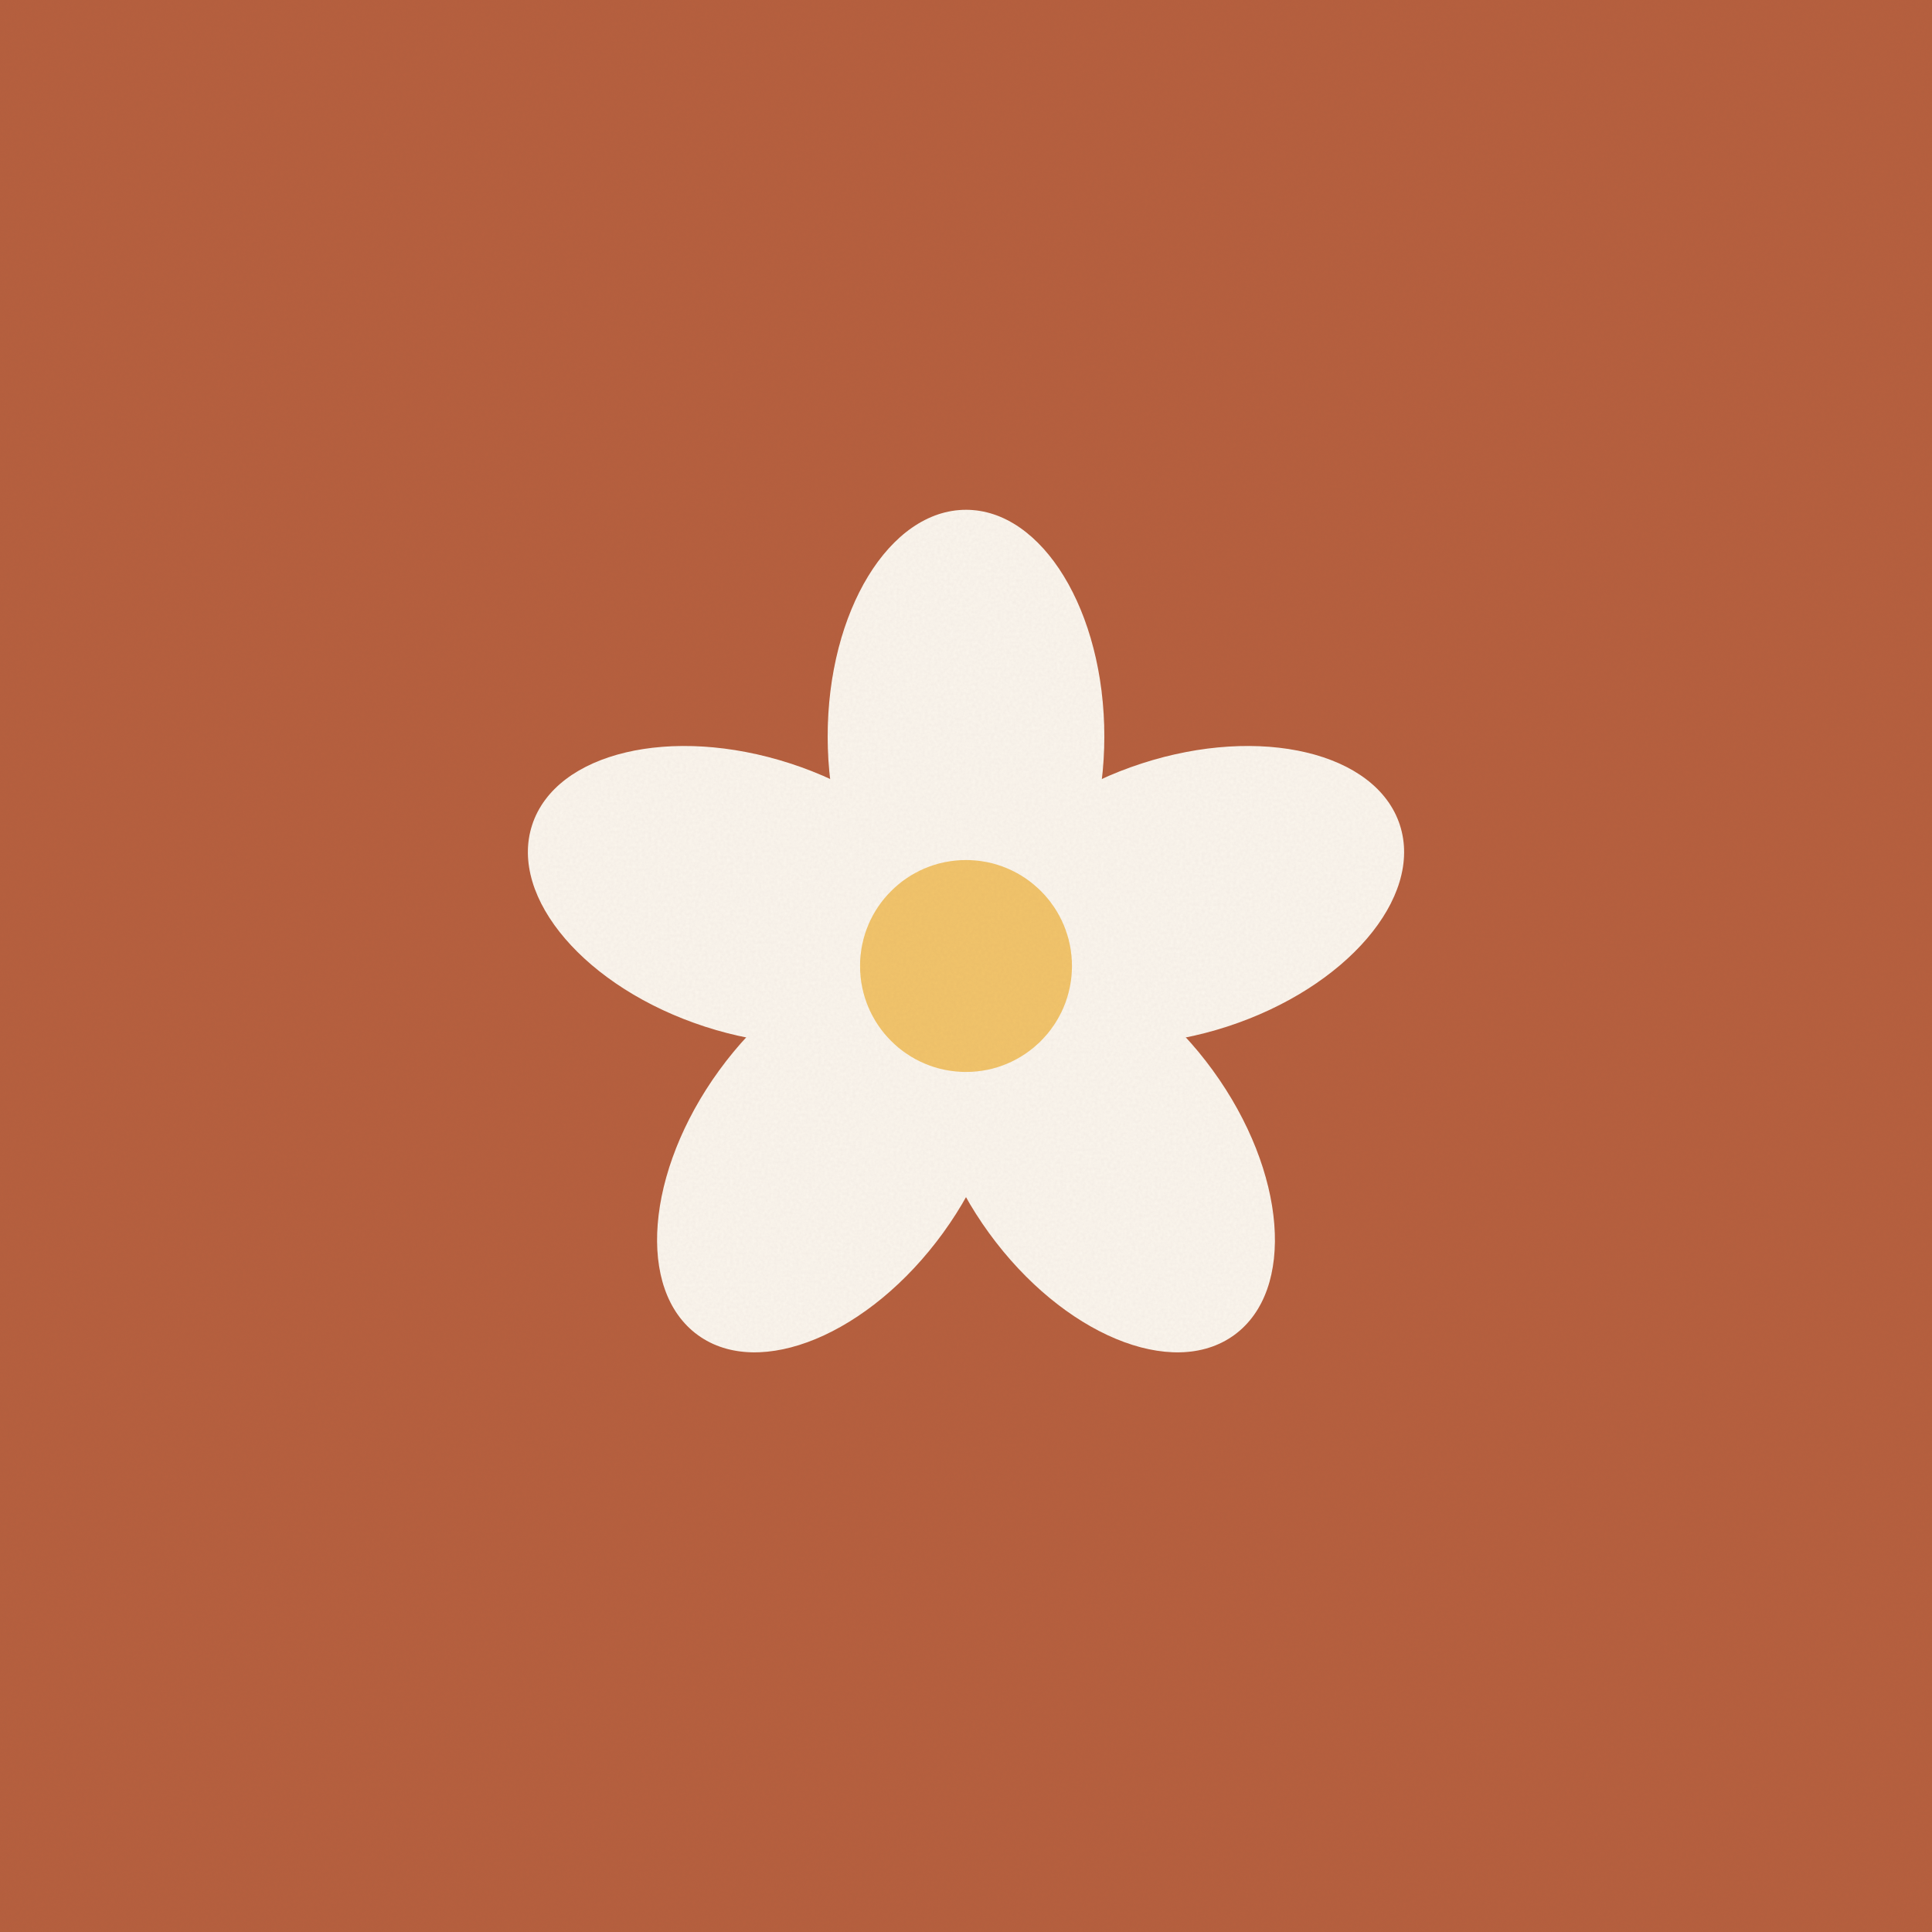
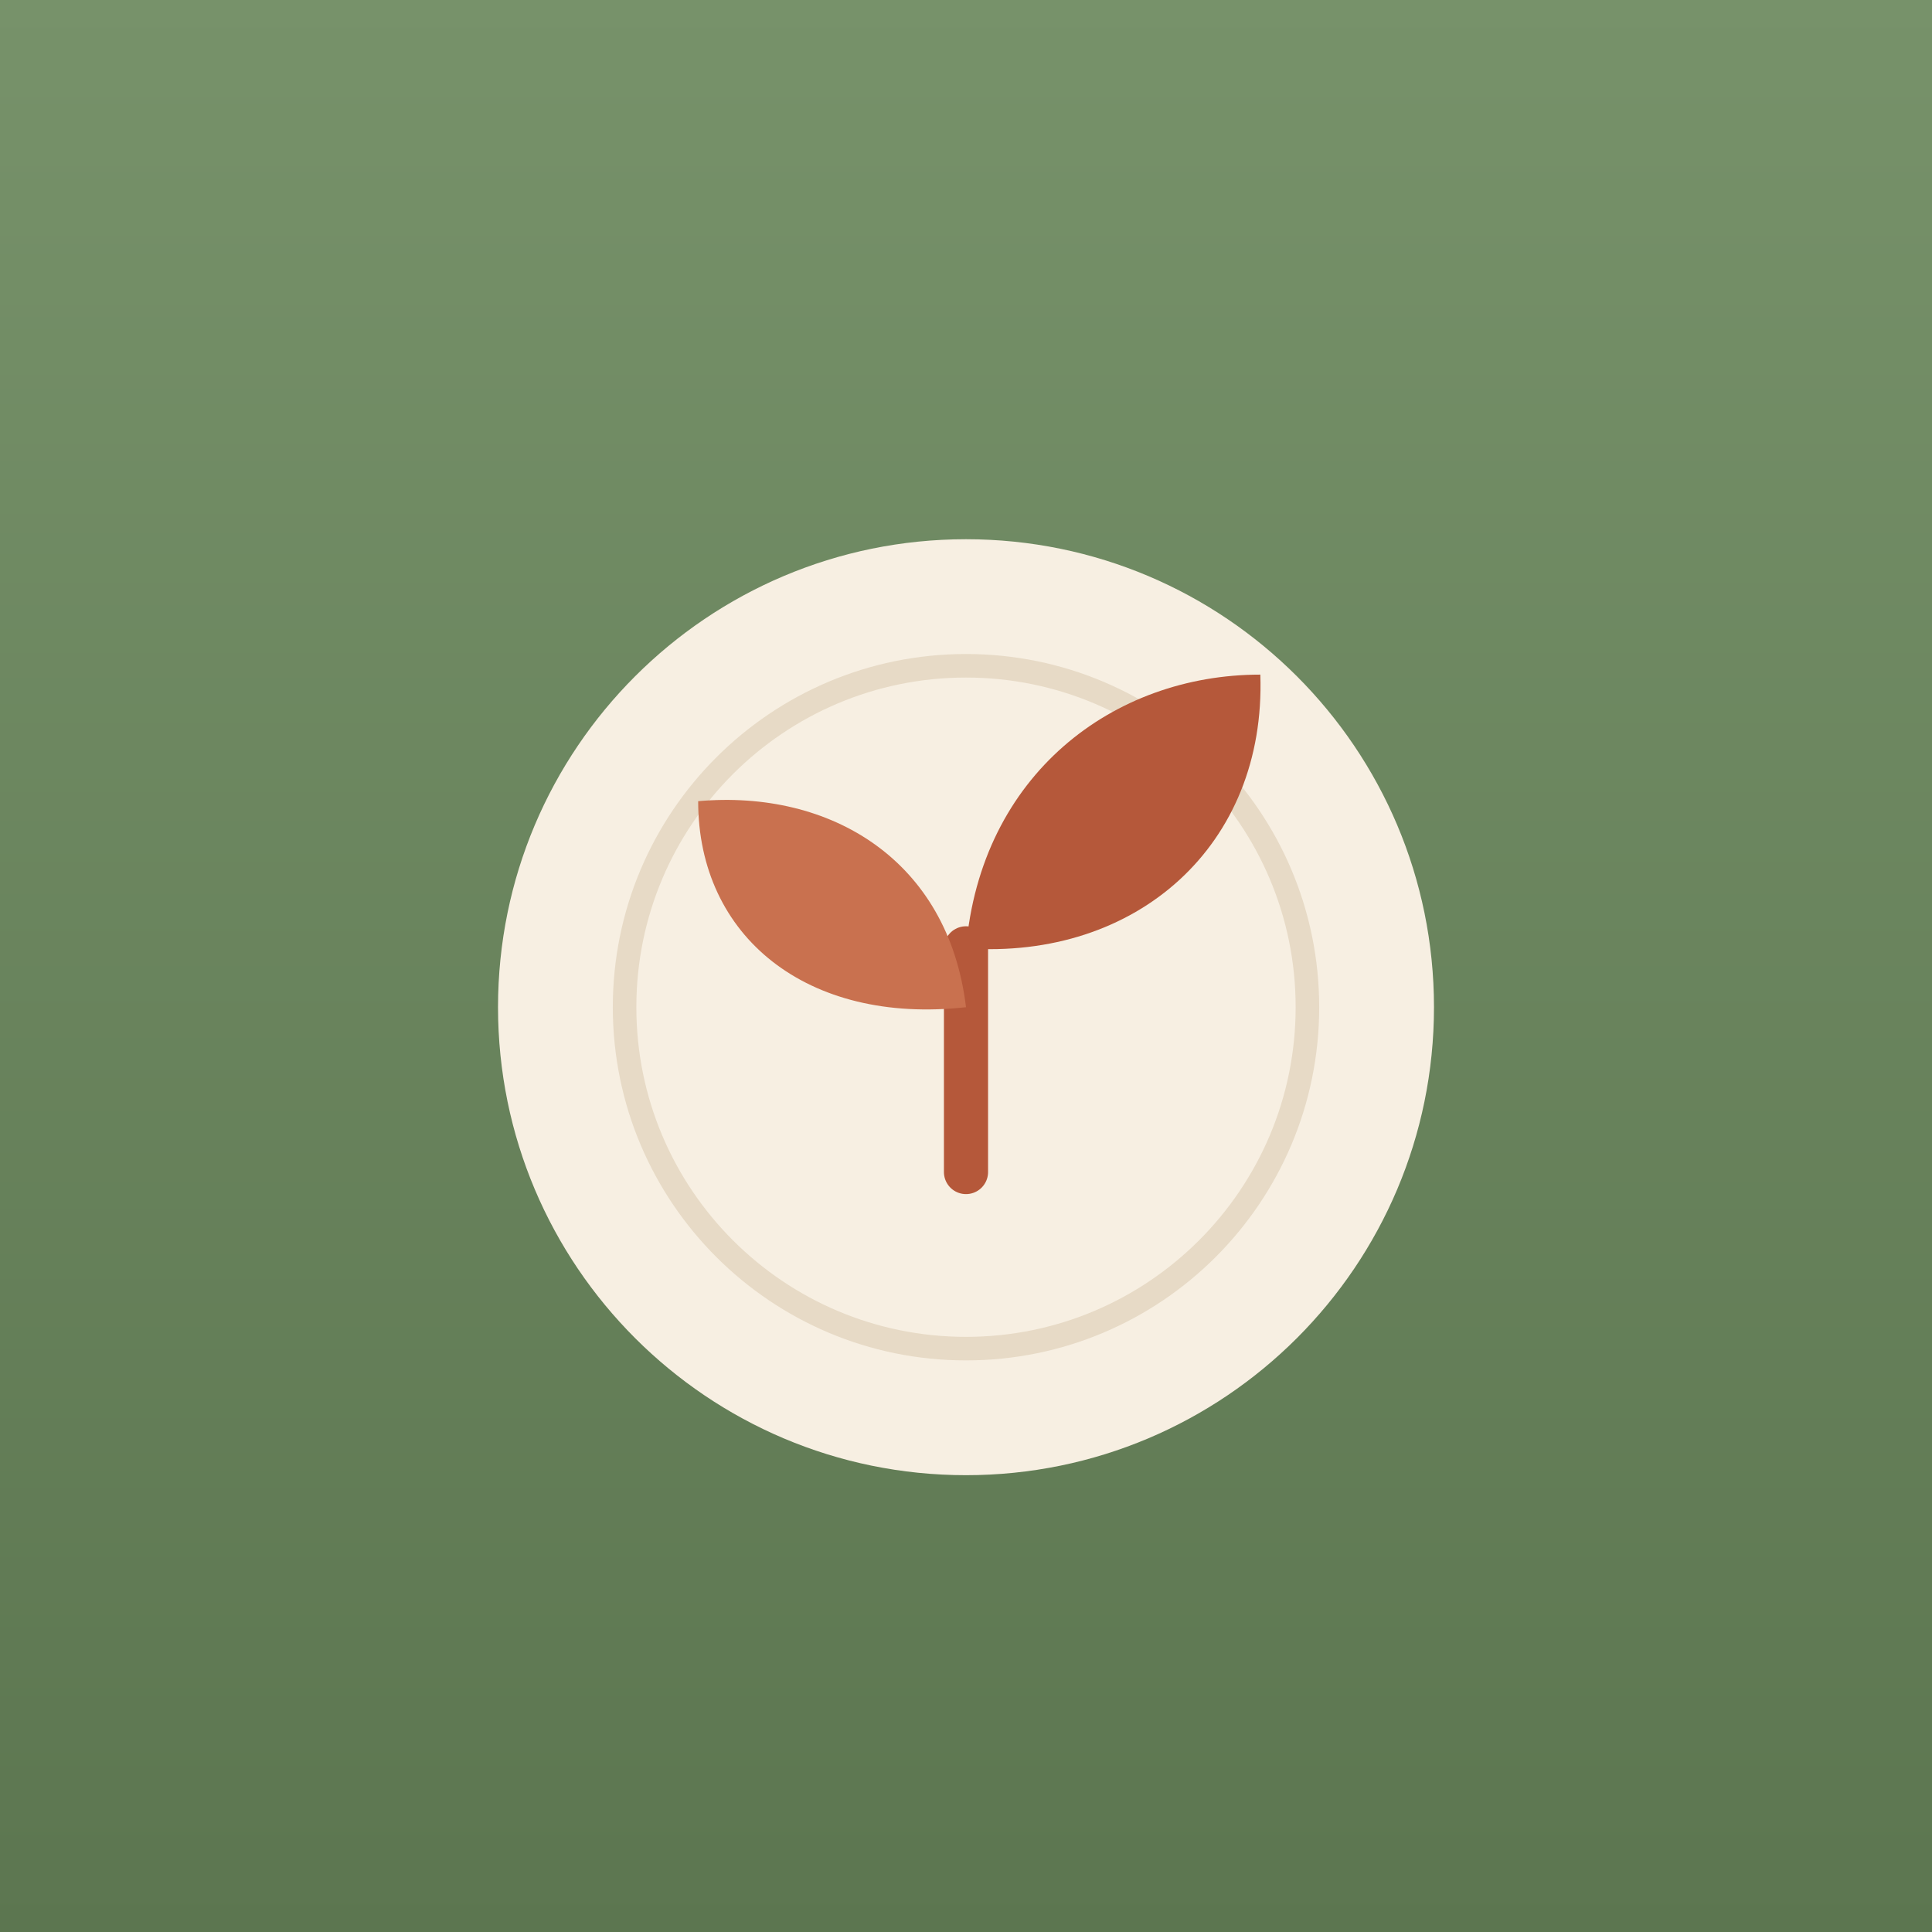
<svg xmlns="http://www.w3.org/2000/svg" viewBox="0 0 1024 1024">
  <defs>
-     <filter id="g">
-       <feTurbulence type="fractalNoise" baseFrequency=".6" numOctaves="2" stitchTiles="stitch" />
-       <feColorMatrix values="0 0 0 0 .2 0 0 0 0 .1 0 0 0 0 .05 0 0 0 1 0" />
-     </filter>
+     <linearGradient id="bg" x1="0" y1="0" x2="0" y2="1">
+       <stop offset="0" stop-color="#77926a" />
+       <stop offset="1" stop-color="#5c7650" />
+     </linearGradient>
  </defs>
-   <rect width="1024" height="1024" fill="#B65F3E" />
-   <g transform="translate(512 512) scale(.78) translate(-512 -512)">
-     <ellipse cx="512" cy="356" rx="94" ry="154" fill="#FBF6EE" transform="rotate(0 512 512)" />
-     <ellipse cx="512" cy="356" rx="94" ry="154" fill="#FBF6EE" transform="rotate(72 512 512)" />
-     <ellipse cx="512" cy="356" rx="94" ry="154" fill="#FBF6EE" transform="rotate(144 512 512)" />
-     <ellipse cx="512" cy="356" rx="94" ry="154" fill="#FBF6EE" transform="rotate(216 512 512)" />
-     <ellipse cx="512" cy="356" rx="94" ry="154" fill="#FBF6EE" transform="rotate(288 512 512)" />
-     <circle cx="512" cy="512" r="72" fill="#F2C46B" />
+   <rect width="1024" height="1024" fill="url(#bg)" />
+   <g transform="translate(512 512) scale(0.78) translate(-512 -512)">
+     <circle cx="512" cy="540" r="318" fill="#f7efe2" />
+     <circle cx="512" cy="540" r="232" fill="none" stroke="#e7dac6" stroke-width="16" />
+     <path d="M512 652 V500" stroke="#b5583a" stroke-width="30" stroke-linecap="round" fill="none" />
+     <path d="M512 540 C 500 440, 420 392, 330 400 C 330 492, 404 552, 512 540 Z" fill="#c9714f" />
+     <path d="M512 500 C 522 382, 612 314, 712 314 C 716 430, 628 508, 512 500 Z" fill="#b5583a" />
  </g>
-   <rect width="1024" height="1024" filter="url(#g)" opacity=".06" />
</svg>
